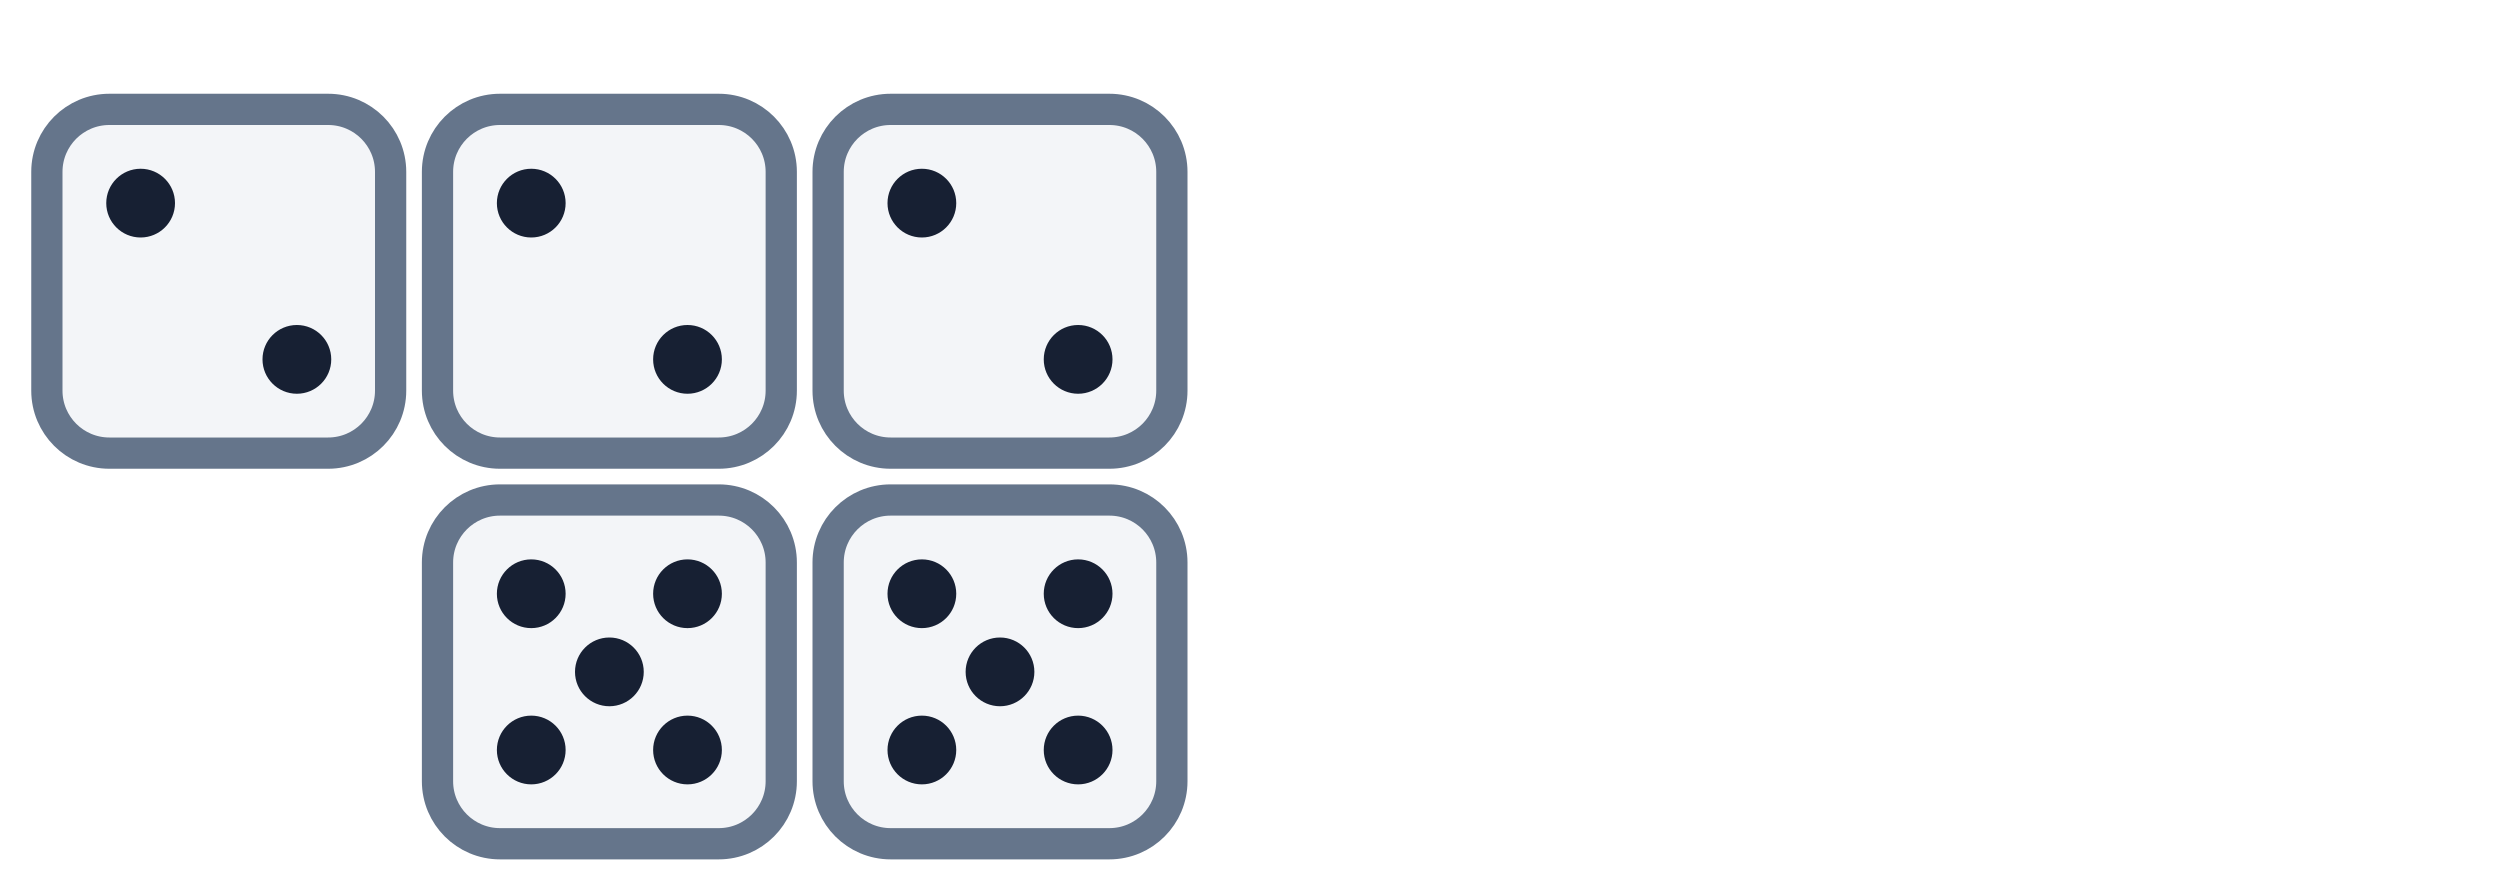
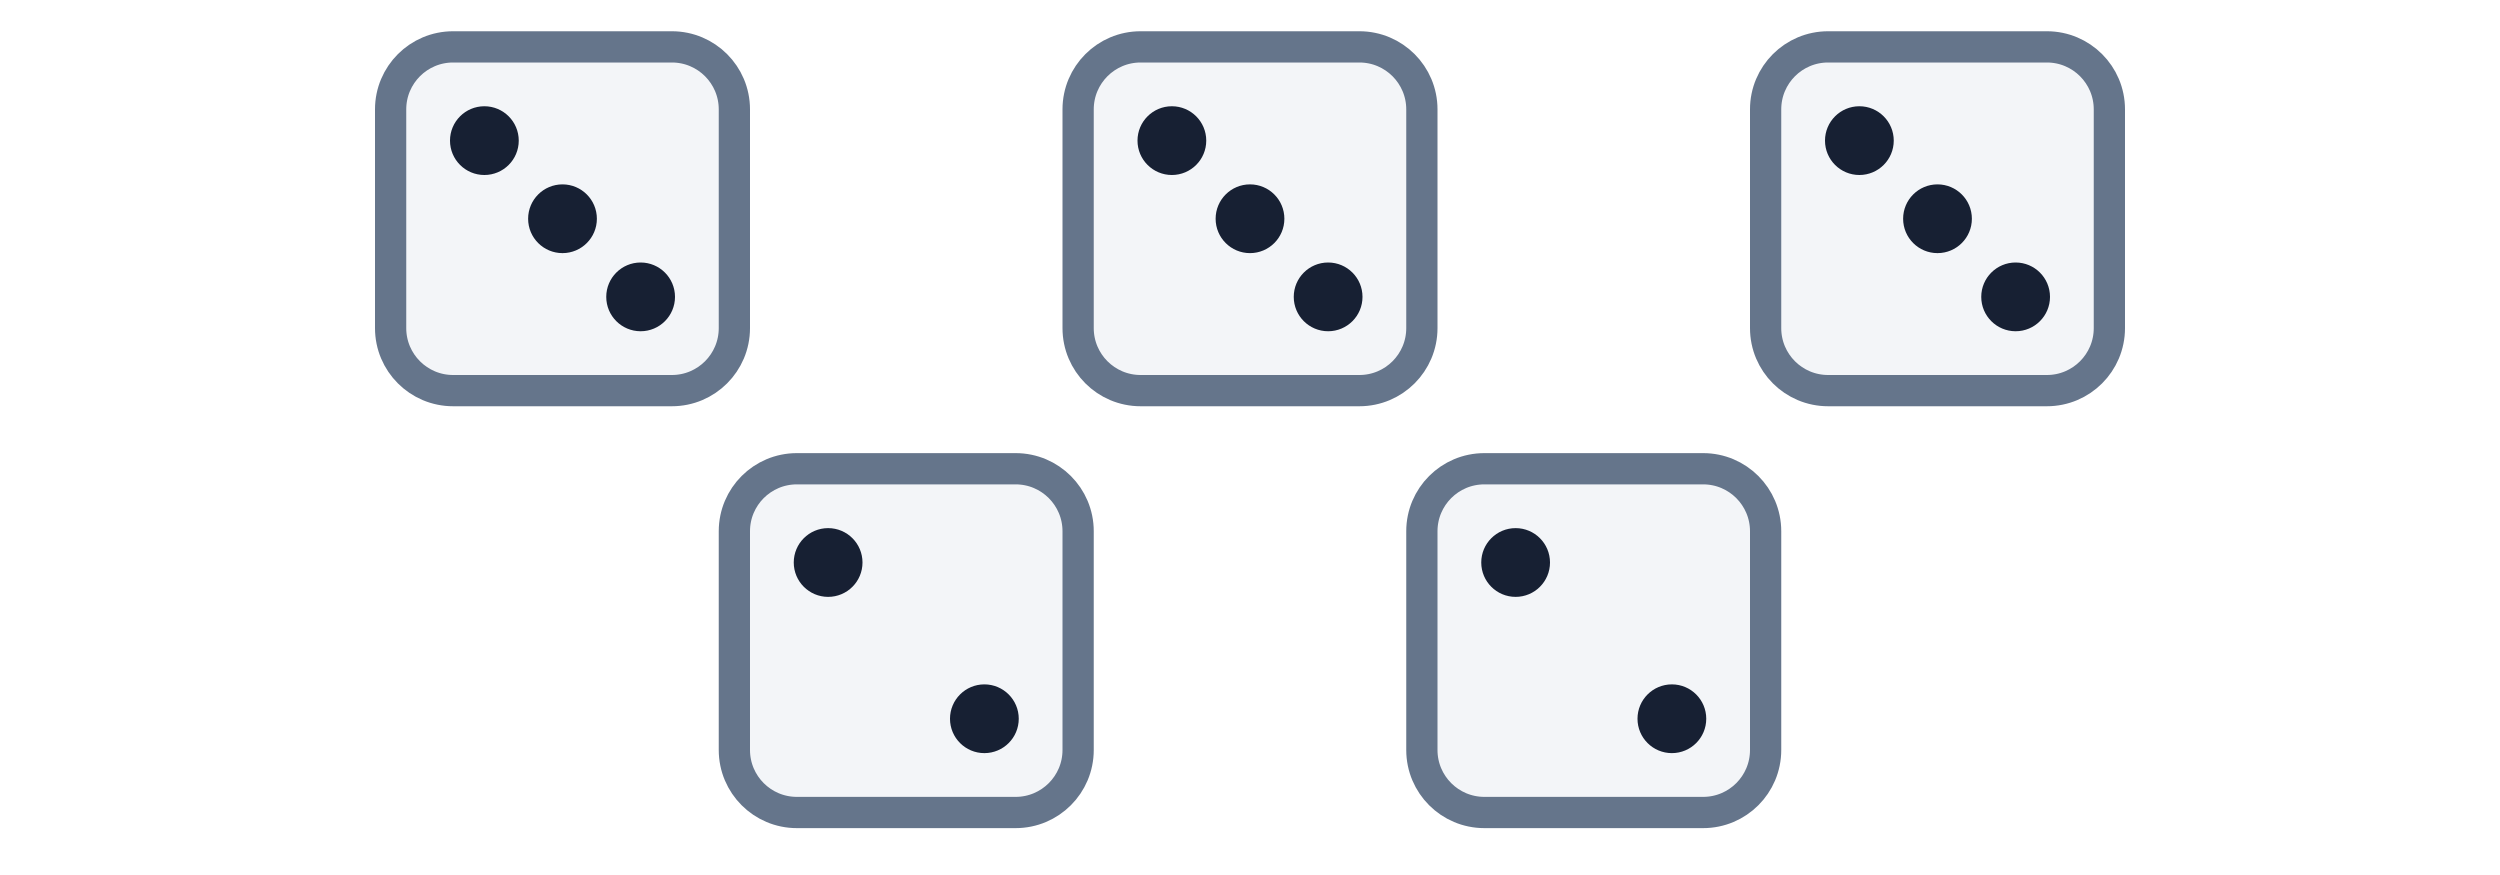
<svg xmlns="http://www.w3.org/2000/svg" width="160" height="56" viewBox="0 0 160 56">
  <g fill="#f3f5f8" stroke="#65758b" stroke-width="2">
-     <rect x="3" y="7" width="22" height="22" rx="4" />
-     <rect x="28" y="7" width="22" height="22" rx="4" />
-     <rect x="53" y="7" width="22" height="22" rx="4" />
-     <rect x="28" y="32" width="22" height="22" rx="4" />
-     <rect x="53" y="32" width="22" height="22" rx="4" />
+     <rect x="25" y="3" width="22" height="22" rx="4" />
+     <rect x="69" y="3" width="22" height="22" rx="4" />
+     <rect x="113" y="3" width="22" height="22" rx="4" />
+     <rect x="47" y="30" width="22" height="22" rx="4" />
+     <rect x="91" y="30" width="22" height="22" rx="4" />
  </g>
  <g fill="#172033">
-     <circle cx="9" cy="13" r="2.2" />
-     <circle cx="19" cy="23" r="2.2" />
-     <circle cx="34" cy="13" r="2.2" />
-     <circle cx="44" cy="23" r="2.2" />
-     <circle cx="59" cy="13" r="2.2" />
-     <circle cx="69" cy="23" r="2.2" />
-     <circle cx="34" cy="38" r="2.2" />
-     <circle cx="44" cy="38" r="2.2" />
-     <circle cx="34" cy="48" r="2.2" />
-     <circle cx="44" cy="48" r="2.2" />
-     <circle cx="39" cy="43" r="2.2" />
-     <circle cx="59" cy="38" r="2.2" />
-     <circle cx="69" cy="38" r="2.2" />
-     <circle cx="59" cy="48" r="2.2" />
-     <circle cx="69" cy="48" r="2.2" />
-     <circle cx="64" cy="43" r="2.2" />
+     <circle cx="31" cy="9" r="2.2" />
+     <circle cx="41" cy="19" r="2.2" />
+     <circle cx="36" cy="14" r="2.2" />
+     <circle cx="75" cy="9" r="2.2" />
+     <circle cx="85" cy="19" r="2.2" />
+     <circle cx="80" cy="14" r="2.2" />
+     <circle cx="119" cy="9" r="2.2" />
+     <circle cx="129" cy="19" r="2.2" />
+     <circle cx="124" cy="14" r="2.2" />
+     <circle cx="53" cy="36" r="2.2" />
+     <circle cx="63" cy="46" r="2.2" />
+     <circle cx="97" cy="36" r="2.2" />
+     <circle cx="107" cy="46" r="2.2" />
  </g>
</svg>
